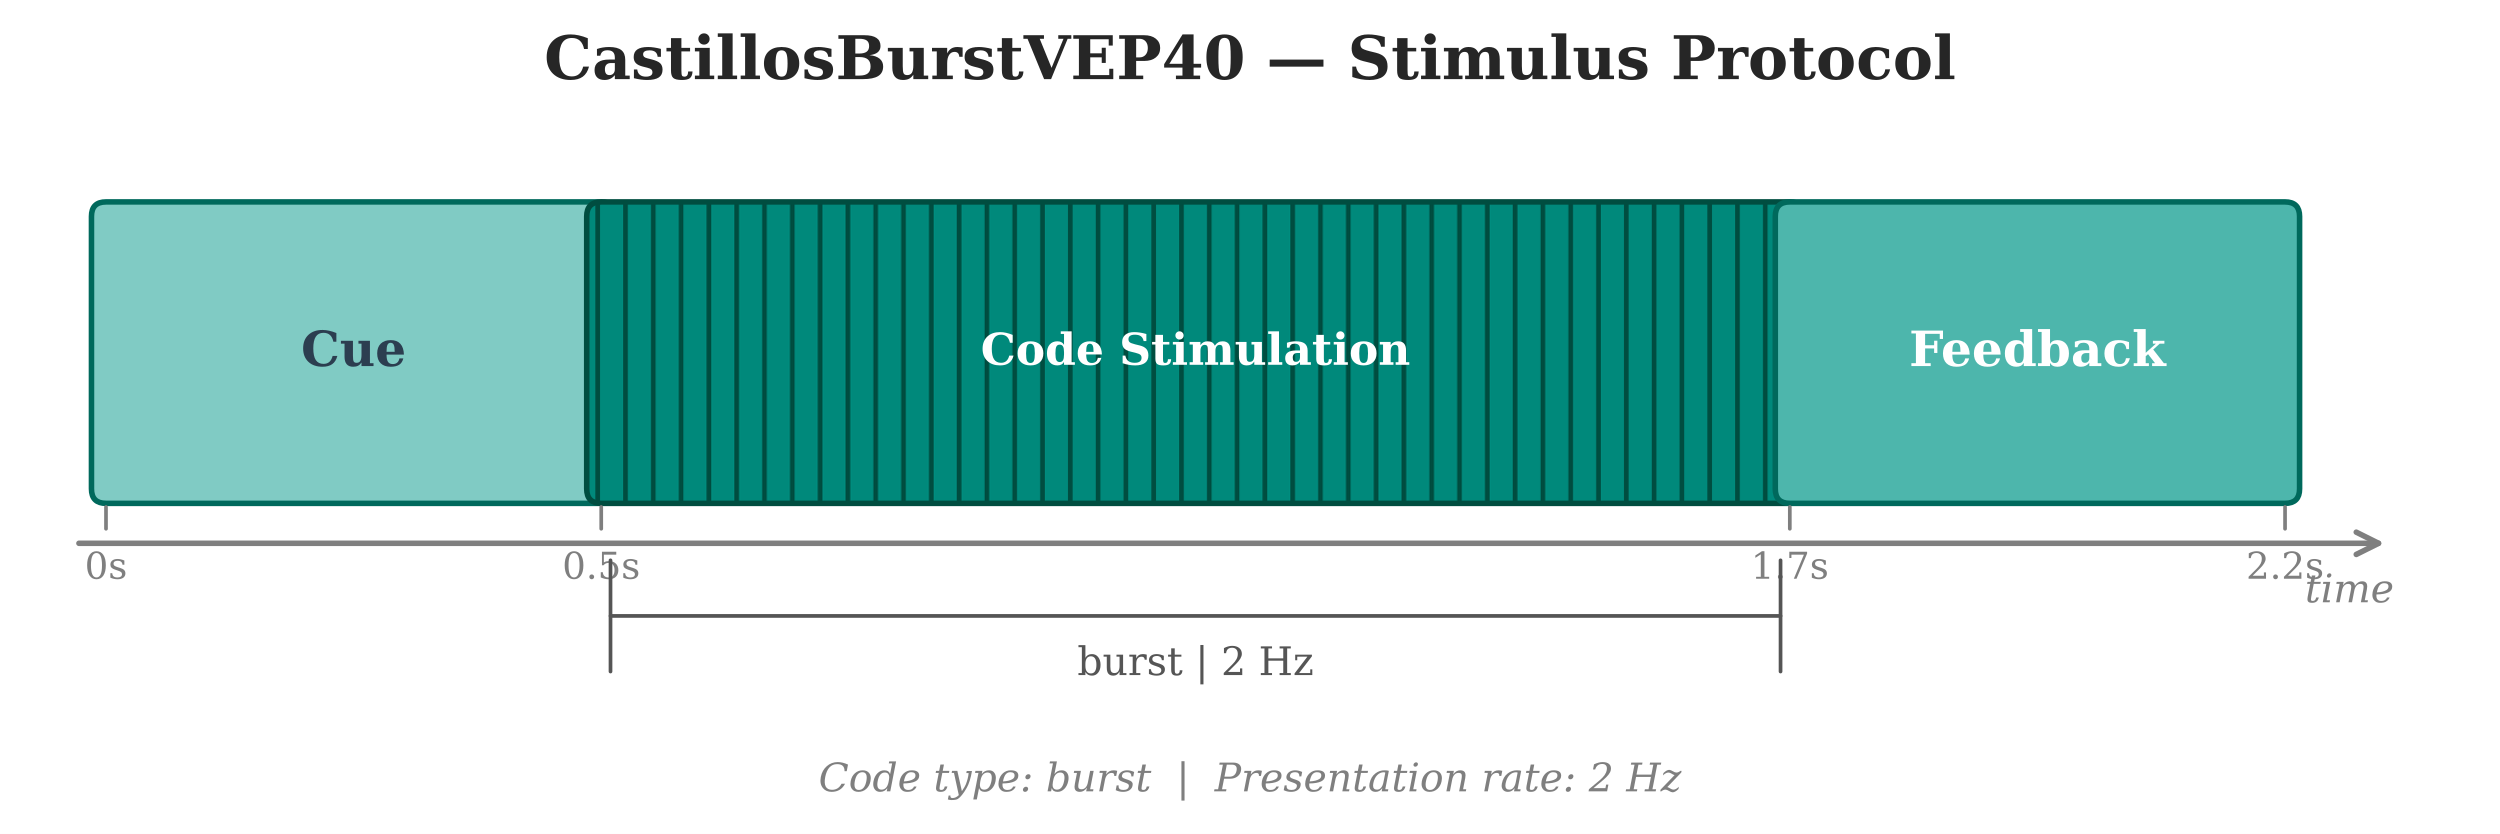
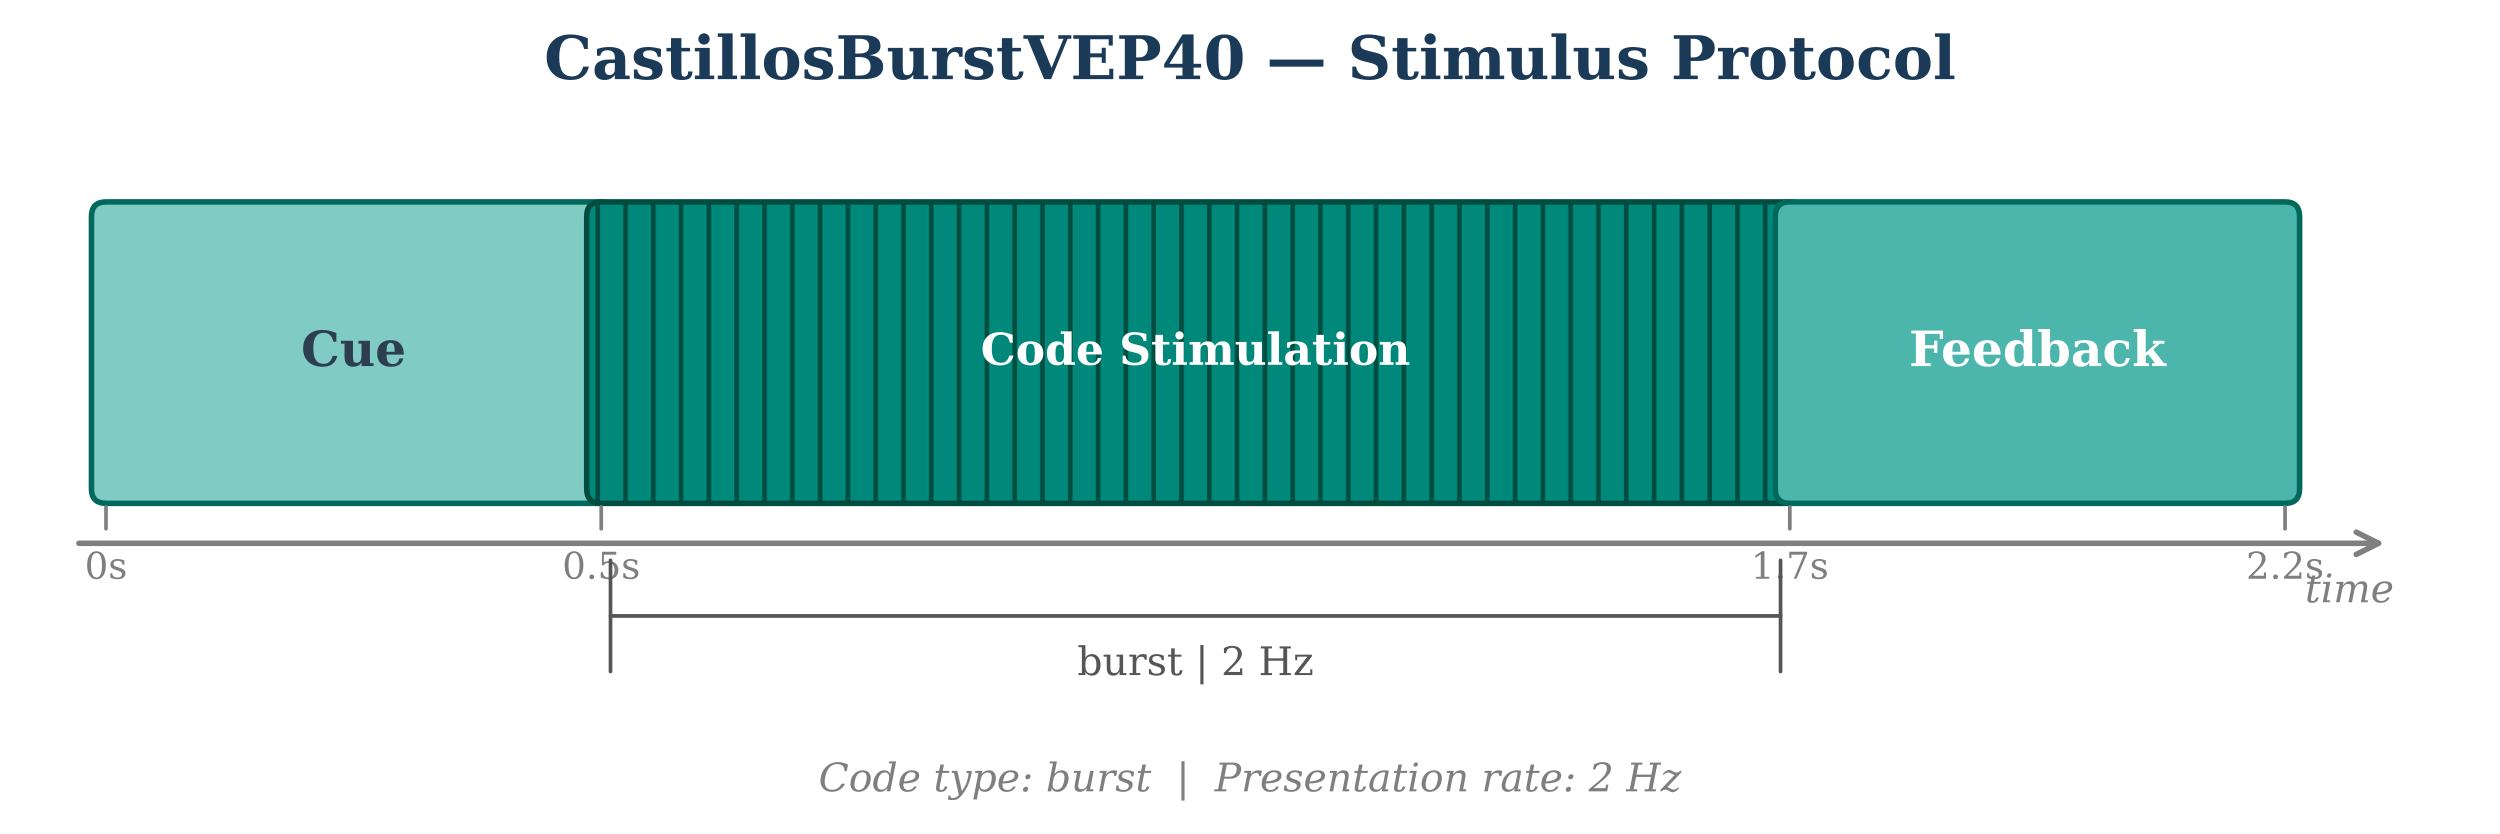
<svg xmlns="http://www.w3.org/2000/svg" xmlns:xlink="http://www.w3.org/1999/xlink" width="539.572pt" height="179.99pt" viewBox="0 0 539.572 179.99" version="1.1">
  <defs>
    <style type="text/css">*{stroke-linejoin: round; stroke-linecap: butt}</style>
  </defs>
  <g id="figure_1">
    <g id="patch_1">
      <path d="M 0 179.99  L 539.572 179.99  L 539.572 -0  L 0 -0  z " style="fill: #ffffff" />
    </g>
    <g id="axes_1">
      <g id="patch_2">
-         <path d="M 22.877 108.638  L 129.764 108.638  Q 132.899 108.638 132.899 105.502  L 132.899 46.714  Q 132.899 43.579 129.764 43.579  L 22.877 43.579  Q 19.741 43.579 19.741 46.714  L 19.741 105.502  Q 19.741 108.638 22.877 108.638  z " clip-path="url(#p21cc4aa1a9)" style="fill: #80cbc4; stroke: #00695c; stroke-width: 1.2" />
+         <path d="M 22.877 108.638  L 129.764 108.638  Q 132.899 108.638 132.899 105.502  L 132.899 46.714  Q 132.899 43.579 129.764 43.579  L 22.877 43.579  Q 19.741 43.579 19.741 46.714  L 19.741 105.502  Q 19.741 108.638 22.877 108.638  z " clip-path="url(#pcd2eab8fc3)" style="fill: #80cbc4; stroke: #00695c; stroke-width: 1.2" />
      </g>
      <g id="patch_3">
-         <path d="M 129.764 108.638  L 386.293 108.638  Q 389.428 108.638 389.428 105.502  L 389.428 46.714  Q 389.428 43.579 386.293 43.579  L 129.764 43.579  Q 126.629 43.579 126.629 46.714  L 126.629 105.502  Q 126.629 108.638 129.764 108.638  z " clip-path="url(#p21cc4aa1a9)" style="fill: url(#hd2e01be335); stroke: #004d40; stroke-width: 1.2" />
+         <path d="M 129.764 108.638  L 386.293 108.638  Q 389.428 108.638 389.428 105.502  L 389.428 46.714  Q 389.428 43.579 386.293 43.579  L 129.764 43.579  Q 126.629 43.579 126.629 46.714  L 126.629 105.502  Q 126.629 108.638 129.764 108.638  z " clip-path="url(#pcd2eab8fc3)" style="fill: url(#h15360fc7fe); stroke: #004d40; stroke-width: 1.2" />
      </g>
      <g id="patch_4">
-         <path d="M 386.293 108.638  L 493.18 108.638  Q 496.315 108.638 496.315 105.502  L 496.315 46.714  Q 496.315 43.579 493.18 43.579  L 386.293 43.579  Q 383.158 43.579 383.158 46.714  L 383.158 105.502  Q 383.158 108.638 386.293 108.638  z " clip-path="url(#p21cc4aa1a9)" style="fill: #4db6ac; stroke: #00695c; stroke-width: 1.2" />
+         <path d="M 386.293 108.638  L 493.18 108.638  Q 496.315 108.638 496.315 105.502  L 496.315 46.714  Q 496.315 43.579 493.18 43.579  L 386.293 43.579  Q 383.158 43.579 383.158 46.714  L 383.158 105.502  Q 383.158 108.638 386.293 108.638  z " clip-path="url(#pcd2eab8fc3)" style="fill: #4db6ac; stroke: #00695c; stroke-width: 1.2" />
      </g>
      <g id="line2d_1">
-         <path d="M 22.877 109.421  L 22.877 114.124  " clip-path="url(#p21cc4aa1a9)" style="fill: none; stroke: #7f7f7f; stroke-width: 0.8; stroke-linecap: round" />
+         <path d="M 22.877 109.421  L 22.877 114.124  " clip-path="url(#pcd2eab8fc3)" style="fill: none; stroke: #7f7f7f; stroke-width: 0.8; stroke-linecap: round" />
      </g>
      <g id="line2d_2">
-         <path d="M 129.764 109.421  L 129.764 114.124  " clip-path="url(#p21cc4aa1a9)" style="fill: none; stroke: #7f7f7f; stroke-width: 0.8; stroke-linecap: round" />
+         <path d="M 129.764 109.421  L 129.764 114.124  " clip-path="url(#pcd2eab8fc3)" style="fill: none; stroke: #7f7f7f; stroke-width: 0.8; stroke-linecap: round" />
      </g>
      <g id="line2d_3">
-         <path d="M 386.293 109.421  L 386.293 114.124  " clip-path="url(#p21cc4aa1a9)" style="fill: none; stroke: #7f7f7f; stroke-width: 0.8; stroke-linecap: round" />
+         <path d="M 386.293 109.421  L 386.293 114.124  " clip-path="url(#pcd2eab8fc3)" style="fill: none; stroke: #7f7f7f; stroke-width: 0.8; stroke-linecap: round" />
      </g>
      <g id="line2d_4">
-         <path d="M 493.18 109.421  L 493.18 114.124  " clip-path="url(#p21cc4aa1a9)" style="fill: none; stroke: #7f7f7f; stroke-width: 0.8; stroke-linecap: round" />
+         <path d="M 493.18 109.421  L 493.18 114.124  " clip-path="url(#pcd2eab8fc3)" style="fill: none; stroke: #7f7f7f; stroke-width: 0.8; stroke-linecap: round" />
      </g>
      <g id="text_1">
-         <g clip-path="url(#p21cc4aa1a9)">
+         <g clip-path="url(#pcd2eab8fc3)">
          <g style="fill: #2c3e50" transform="translate(64.98443 79.00564) scale(0.105 -0.105)">
            <defs>
              <path id="DejaVuSerif-Bold-43" d="M 4769 1331  Q 4584 609 4106 259  Q 3628 -91 2822 -91  Q 1641 -91 955 561  Q 269 1213 269 2328  Q 269 3447 955 4098  Q 1641 4750 2822 4750  Q 3238 4750 3688 4650  Q 4138 4550 4641 4347  L 4641 3200  L 4244 3200  Q 4122 3788 3800 4080  Q 3478 4372 2950 4372  Q 2269 4372 1937 3870  Q 1606 3369 1606 2328  Q 1606 1288 1937 788  Q 2269 288 2956 288  Q 3422 288 3717 547  Q 4013 806 4147 1331  L 4769 1331  z " transform="scale(0.015625)" />
              <path id="DejaVuSerif-Bold-75" d="M 3963 3322  L 3963 378  L 4434 378  L 4434 0  L 2853 0  L 2853 469  Q 2656 172 2400 40  Q 2144 -91 1753 -91  Q 1194 -91 908 239  Q 622 569 622 1209  L 622 2944  L 147 2944  L 147 3322  L 1728 3322  L 1728 1381  Q 1728 763 1831 595  Q 1934 428 2209 428  Q 2544 428 2698 675  Q 2853 922 2853 1459  L 2853 2944  L 2450 2944  L 2450 3322  L 3963 3322  z " transform="scale(0.015625)" />
              <path id="DejaVuSerif-Bold-65" d="M 2566 1875  Q 2566 2531 2444 2795  Q 2322 3059 2028 3059  Q 1744 3059 1620 2800  Q 1497 2541 1497 1931  L 1497 1875  L 2566 1875  z M 3781 1503  L 1497 1503  L 1497 1478  Q 1497 834 1690 548  Q 1884 263 2316 263  Q 2675 263 2897 453  Q 3119 644 3181 1006  L 3700 1006  Q 3566 441 3166 175  Q 2766 -91 2047 -91  Q 1184 -91 723 364  Q 263 819 263 1663  Q 263 2488 734 2950  Q 1206 3413 2047 3413  Q 2872 3413 3312 2927  Q 3753 2441 3781 1503  z " transform="scale(0.015625)" />
            </defs>
            <use xlink:href="#DejaVuSerif-Bold-43" />
            <use xlink:href="#DejaVuSerif-Bold-75" transform="translate(79.58984 0)" />
            <use xlink:href="#DejaVuSerif-Bold-65" transform="translate(152.2949 0)" />
          </g>
        </g>
      </g>
      <g id="text_2">
-         <g clip-path="url(#p21cc4aa1a9)">
+         <g clip-path="url(#pcd2eab8fc3)">
          <g style="fill: #ffffff" transform="translate(211.6721 78.7297) scale(0.095 -0.095)">
            <defs>
              <path id="DejaVuSerif-Bold-6f" d="M 2138 263  Q 2488 263 2630 563  Q 2772 863 2772 1663  Q 2772 2463 2631 2761  Q 2491 3059 2138 3059  Q 1784 3059 1640 2757  Q 1497 2456 1497 1663  Q 1497 869 1640 566  Q 1784 263 2138 263  z M 2138 -91  Q 1259 -91 761 376  Q 263 844 263 1663  Q 263 2484 761 2948  Q 1259 3413 2138 3413  Q 3019 3413 3516 2948  Q 4013 2484 4013 1663  Q 4013 844 3514 376  Q 3016 -91 2138 -91  z " transform="scale(0.015625)" />
              <path id="DejaVuSerif-Bold-64" d="M 2747 1497  L 2747 1825  Q 2747 2406 2597 2665  Q 2447 2925 2119 2925  Q 1775 2925 1636 2651  Q 1497 2378 1497 1663  Q 1497 947 1637 672  Q 1778 397 2119 397  Q 2447 397 2597 656  Q 2747 916 2747 1497  z M 3853 378  L 4325 378  L 4325 0  L 2747 0  L 2747 422  Q 2606 163 2367 36  Q 2128 -91 1778 -91  Q 1072 -91 667 378  Q 263 847 263 1663  Q 263 2481 667 2947  Q 1072 3413 1778 3413  Q 2128 3413 2367 3286  Q 2606 3159 2747 2900  L 2747 4488  L 2272 4488  L 2272 4863  L 3853 4863  L 3853 378  z " transform="scale(0.015625)" />
              <path id="DejaVuSerif-Bold-20" transform="scale(0.015625)" />
              <path id="DejaVuSerif-Bold-53" d="M 494 225  L 494 1331  L 891 1331  Q 981 806 1318 547  Q 1656 288 2253 288  Q 2738 288 2991 472  Q 3244 656 3244 1013  Q 3244 1294 3072 1450  Q 2900 1606 2363 1741  L 1663 1913  Q 978 2088 700 2398  Q 422 2709 422 3284  Q 422 3978 883 4364  Q 1344 4750 2175 4750  Q 2584 4750 3026 4681  Q 3469 4613 3944 4475  L 3944 3444  L 3547 3444  Q 3456 3925 3150 4148  Q 2844 4372 2278 4372  Q 1816 4372 1580 4211  Q 1344 4050 1344 3731  Q 1344 3441 1506 3289  Q 1669 3138 2303 2975  L 3003 2803  Q 3653 2641 3945 2297  Q 4238 1953 4238 1350  Q 4238 644 3750 276  Q 3263 -91 2316 -91  Q 1859 -91 1409 -12  Q 959 66 494 225  z " transform="scale(0.015625)" />
              <path id="DejaVuSerif-Bold-74" d="M 634 2944  L 153 2944  L 153 3322  L 634 3322  L 634 4353  L 1741 4353  L 1741 3322  L 2663 3322  L 2663 2944  L 1741 2944  L 1741 909  Q 1741 475 1809 369  Q 1878 263 2059 263  Q 2259 263 2356 397  Q 2453 531 2459 813  L 2925 813  Q 2897 313 2651 111  Q 2406 -91 1806 -91  Q 1122 -91 878 123  Q 634 338 634 909  L 634 2944  z " transform="scale(0.015625)" />
              <path id="DejaVuSerif-Bold-69" d="M 588 4263  Q 588 4516 763 4689  Q 938 4863 1191 4863  Q 1438 4863 1611 4689  Q 1784 4516 1784 4263  Q 1784 4016 1611 3842  Q 1438 3669 1191 3669  Q 938 3669 763 3841  Q 588 4013 588 4263  z M 1797 378  L 2272 378  L 2272 0  L 219 0  L 219 378  L 691 378  L 691 2944  L 219 2944  L 219 3322  L 1797 3322  L 1797 378  z " transform="scale(0.015625)" />
              <path id="DejaVuSerif-Bold-6d" d="M 3884 2778  Q 4116 3109 4384 3261  Q 4653 3413 5013 3413  Q 5584 3413 5867 3089  Q 6150 2766 6150 2113  L 6150 378  L 6625 378  L 6625 0  L 4647 0  L 4647 378  L 5044 378  L 5044 1947  Q 5044 2569 4948 2731  Q 4853 2894 4594 2894  Q 4300 2894 4137 2667  Q 3975 2441 3975 2022  L 3975 378  L 4372 378  L 4372 0  L 2472 0  L 2472 378  L 2869 378  L 2869 1947  Q 2869 2569 2772 2731  Q 2675 2894 2419 2894  Q 2122 2894 1959 2667  Q 1797 2441 1797 2022  L 1797 378  L 2194 378  L 2194 0  L 219 0  L 219 378  L 691 378  L 691 2944  L 219 2944  L 219 3322  L 1797 3322  L 1797 2853  Q 1991 3144 2241 3278  Q 2491 3413 2834 3413  Q 3241 3413 3494 3258  Q 3747 3103 3884 2778  z " transform="scale(0.015625)" />
              <path id="DejaVuSerif-Bold-6c" d="M 1797 378  L 2272 378  L 2272 0  L 219 0  L 219 378  L 691 378  L 691 4488  L 219 4488  L 219 4863  L 1797 4863  L 1797 378  z " transform="scale(0.015625)" />
              <path id="DejaVuSerif-Bold-61" d="M 3525 2041  L 3525 378  L 4000 378  L 4000 0  L 2419 0  L 2419 422  Q 2200 159 1931 34  Q 1663 -91 1319 -91  Q 809 -91 536 182  Q 263 456 263 966  Q 263 1525 655 1803  Q 1047 2081 1838 2081  L 2419 2081  L 2419 2278  Q 2419 2681 2228 2873  Q 2038 3066 1638 3066  Q 1306 3066 1126 2930  Q 947 2794 872 2484  L 519 2484  L 519 3200  Q 816 3306 1134 3359  Q 1453 3413 1806 3413  Q 2697 3413 3111 3081  Q 3525 2750 3525 2041  z M 2419 1044  L 2419 1709  L 2003 1709  Q 1694 1709 1528 1540  Q 1363 1372 1363 1056  Q 1363 741 1483 584  Q 1603 428 1850 428  Q 2106 428 2262 597  Q 2419 766 2419 1044  z " transform="scale(0.015625)" />
              <path id="DejaVuSerif-Bold-6e" d="M 219 0  L 219 378  L 691 378  L 691 2944  L 219 2944  L 219 3322  L 1797 3322  L 1797 2853  Q 1997 3150 2253 3281  Q 2509 3413 2900 3413  Q 3459 3413 3745 3083  Q 4031 2753 4031 2113  L 4031 378  L 4506 378  L 4506 0  L 2522 0  L 2522 378  L 2925 378  L 2925 2144  Q 2925 2566 2817 2730  Q 2709 2894 2444 2894  Q 2109 2894 1953 2648  Q 1797 2403 1797 1869  L 1797 378  L 2203 378  L 2203 0  L 219 0  z " transform="scale(0.015625)" />
            </defs>
            <use xlink:href="#DejaVuSerif-Bold-43" />
            <use xlink:href="#DejaVuSerif-Bold-6f" transform="translate(79.58984 0)" />
            <use xlink:href="#DejaVuSerif-Bold-64" transform="translate(146.2891 0)" />
            <use xlink:href="#DejaVuSerif-Bold-65" transform="translate(216.2109 0)" />
            <use xlink:href="#DejaVuSerif-Bold-20" transform="translate(279.834 0)" />
            <use xlink:href="#DejaVuSerif-Bold-53" transform="translate(314.6484 0)" />
            <use xlink:href="#DejaVuSerif-Bold-74" transform="translate(386.8652 0)" />
            <use xlink:href="#DejaVuSerif-Bold-69" transform="translate(433.0566 0)" />
            <use xlink:href="#DejaVuSerif-Bold-6d" transform="translate(471.0449 0)" />
            <use xlink:href="#DejaVuSerif-Bold-75" transform="translate(576.8555 0)" />
            <use xlink:href="#DejaVuSerif-Bold-6c" transform="translate(649.5605 0)" />
            <use xlink:href="#DejaVuSerif-Bold-61" transform="translate(687.5488 0)" />
            <use xlink:href="#DejaVuSerif-Bold-74" transform="translate(752.3438 0)" />
            <use xlink:href="#DejaVuSerif-Bold-69" transform="translate(798.5352 0)" />
            <use xlink:href="#DejaVuSerif-Bold-6f" transform="translate(836.5234 0)" />
            <use xlink:href="#DejaVuSerif-Bold-6e" transform="translate(903.2227 0)" />
          </g>
        </g>
      </g>
      <g id="text_3">
-         <g clip-path="url(#p21cc4aa1a9)">
+         <g clip-path="url(#pcd2eab8fc3)">
          <g style="fill: #ffffff" transform="translate(412.0395 79.00564) scale(0.105 -0.105)">
            <defs>
              <path id="DejaVuSerif-Bold-46" d="M 300 0  L 300 378  L 897 378  L 897 4288  L 300 4288  L 300 4666  L 4459 4666  L 4459 3566  L 4031 3566  L 4031 4238  L 2106 4238  L 2106 2741  L 3291 2741  L 3291 3334  L 3719 3334  L 3719 1722  L 3291 1722  L 3291 2316  L 2106 2316  L 2106 378  L 2841 378  L 2841 0  L 300 0  z " transform="scale(0.015625)" />
              <path id="DejaVuSerif-Bold-62" d="M 622 378  L 622 4488  L 147 4488  L 147 4863  L 1728 4863  L 1728 2900  Q 1869 3159 2106 3286  Q 2344 3413 2694 3413  Q 3403 3413 3811 2945  Q 4219 2478 4219 1663  Q 4219 847 3811 378  Q 3403 -91 2694 -91  Q 2344 -91 2106 36  Q 1869 163 1728 422  L 1728 0  L 147 0  L 147 378  L 622 378  z M 1728 1497  Q 1728 916 1876 656  Q 2025 397 2356 397  Q 2697 397 2836 672  Q 2975 947 2975 1663  Q 2975 2378 2836 2651  Q 2697 2925 2356 2925  Q 2025 2925 1876 2665  Q 1728 2406 1728 1825  L 1728 1497  z " transform="scale(0.015625)" />
              <path id="DejaVuSerif-Bold-63" d="M 3609 1038  Q 3491 469 3123 189  Q 2756 -91 2125 -91  Q 1238 -91 750 368  Q 263 828 263 1663  Q 263 2488 744 2950  Q 1225 3413 2081 3413  Q 2428 3413 2781 3347  Q 3134 3281 3500 3150  L 3500 2228  L 3150 2228  Q 3100 2650 2903 2854  Q 2706 3059 2350 3059  Q 1888 3059 1692 2746  Q 1497 2434 1497 1663  Q 1497 909 1687 586  Q 1878 263 2309 263  Q 2644 263 2845 463  Q 3047 663 3091 1038  L 3609 1038  z " transform="scale(0.015625)" />
              <path id="DejaVuSerif-Bold-6b" d="M 2216 0  L 219 0  L 219 378  L 691 378  L 691 4488  L 219 4488  L 219 4863  L 1797 4863  L 1797 1741  L 3138 2944  L 2741 2944  L 2741 3322  L 4256 3322  L 4256 2944  L 3641 2944  L 2784 2175  L 4184 378  L 4544 378  L 4544 0  L 2638 0  L 2638 378  L 3028 378  L 2106 1563  L 1797 1288  L 1797 378  L 2216 378  L 2216 0  z " transform="scale(0.015625)" />
            </defs>
            <use xlink:href="#DejaVuSerif-Bold-46" />
            <use xlink:href="#DejaVuSerif-Bold-65" transform="translate(65.49609 0)" />
            <use xlink:href="#DejaVuSerif-Bold-65" transform="translate(129.1191 0)" />
            <use xlink:href="#DejaVuSerif-Bold-64" transform="translate(192.7422 0)" />
            <use xlink:href="#DejaVuSerif-Bold-62" transform="translate(262.6641 0)" />
            <use xlink:href="#DejaVuSerif-Bold-61" transform="translate(332.5859 0)" />
            <use xlink:href="#DejaVuSerif-Bold-63" transform="translate(397.3809 0)" />
            <use xlink:href="#DejaVuSerif-Bold-6b" transform="translate(458.2695 0)" />
          </g>
        </g>
      </g>
      <g id="text_4">
        <g style="fill: #7f7f7f" transform="translate(18.27928 124.9063) scale(0.08 -0.08)">
          <defs>
            <path id="DejaVuSerif-30" d="M 2034 219  Q 2513 219 2750 744  Q 2988 1269 2988 2328  Q 2988 3391 2750 3916  Q 2513 4441 2034 4441  Q 1556 4441 1318 3916  Q 1081 3391 1081 2328  Q 1081 1269 1318 744  Q 1556 219 2034 219  z M 2034 -91  Q 1275 -91 848 546  Q 422 1184 422 2328  Q 422 3475 848 4112  Q 1275 4750 2034 4750  Q 2797 4750 3222 4112  Q 3647 3475 3647 2328  Q 3647 1184 3222 546  Q 2797 -91 2034 -91  z " transform="scale(0.015625)" />
            <path id="DejaVuSerif-73" d="M 359 184  L 359 959  L 691 959  Q 703 588 923 403  Q 1144 219 1575 219  Q 1963 219 2166 364  Q 2369 509 2369 788  Q 2369 1006 2220 1140  Q 2072 1275 1594 1428  L 1178 1569  Q 750 1706 558 1912  Q 366 2119 366 2438  Q 366 2894 700 3153  Q 1034 3413 1625 3413  Q 1888 3413 2178 3344  Q 2469 3275 2778 3144  L 2778 2419  L 2447 2419  Q 2434 2741 2221 2922  Q 2009 3103 1644 3103  Q 1281 3103 1095 2975  Q 909 2847 909 2591  Q 909 2381 1050 2254  Q 1191 2128 1613 1997  L 2069 1856  Q 2541 1709 2748 1489  Q 2956 1269 2956 922  Q 2956 450 2595 179  Q 2234 -91 1600 -91  Q 1278 -91 972 -22  Q 666 47 359 184  z " transform="scale(0.015625)" />
          </defs>
          <use xlink:href="#DejaVuSerif-30" />
          <use xlink:href="#DejaVuSerif-73" transform="translate(63.62305 0)" />
        </g>
      </g>
      <g id="text_5">
        <g style="fill: #7f7f7f" transform="translate(121.3501 124.9063) scale(0.08 -0.08)">
          <defs>
            <path id="DejaVuSerif-2e" d="M 603 325  Q 603 500 722 622  Q 841 744 1019 744  Q 1191 744 1312 622  Q 1434 500 1434 325  Q 1434 153 1312 31  Q 1191 -91 1019 -91  Q 841 -91 722 29  Q 603 150 603 325  z " transform="scale(0.015625)" />
            <path id="DejaVuSerif-35" d="M 3219 4666  L 3219 4153  L 1081 4153  L 1081 2816  Q 1244 2928 1461 2984  Q 1678 3041 1947 3041  Q 2703 3041 3140 2622  Q 3578 2203 3578 1478  Q 3578 738 3136 323  Q 2694 -91 1894 -91  Q 1572 -91 1234 -12  Q 897 66 544 225  L 544 1131  L 897 1131  Q 925 688 1179 453  Q 1434 219 1894 219  Q 2388 219 2653 544  Q 2919 869 2919 1478  Q 2919 2084 2655 2407  Q 2391 2731 1894 2731  Q 1613 2731 1398 2631  Q 1184 2531 1019 2322  L 750 2322  L 750 4666  L 3219 4666  z " transform="scale(0.015625)" />
          </defs>
          <use xlink:href="#DejaVuSerif-30" />
          <use xlink:href="#DejaVuSerif-2e" transform="translate(63.62305 0)" />
          <use xlink:href="#DejaVuSerif-35" transform="translate(95.41016 0)" />
          <use xlink:href="#DejaVuSerif-73" transform="translate(159.0332 0)" />
        </g>
      </g>
      <g id="text_6">
        <g style="fill: #7f7f7f" transform="translate(377.8792 124.9063) scale(0.08 -0.08)">
          <defs>
            <path id="DejaVuSerif-31" d="M 909 0  L 909 331  L 1722 331  L 1722 4213  L 781 3603  L 781 4013  L 1919 4750  L 2350 4750  L 2350 331  L 3163 331  L 3163 0  L 909 0  z " transform="scale(0.015625)" />
            <path id="DejaVuSerif-37" d="M 3609 4347  L 1784 0  L 1319 0  L 3059 4153  L 903 4153  L 903 3578  L 538 3578  L 538 4666  L 3609 4666  L 3609 4347  z " transform="scale(0.015625)" />
          </defs>
          <use xlink:href="#DejaVuSerif-31" />
          <use xlink:href="#DejaVuSerif-2e" transform="translate(63.62305 0)" />
          <use xlink:href="#DejaVuSerif-37" transform="translate(95.41016 0)" />
          <use xlink:href="#DejaVuSerif-73" transform="translate(159.0332 0)" />
        </g>
      </g>
      <g id="text_7">
        <g style="fill: #7f7f7f" transform="translate(484.7663 124.9063) scale(0.08 -0.08)">
          <defs>
            <path id="DejaVuSerif-32" d="M 819 3553  L 469 3553  L 469 4384  Q 803 4563 1142 4656  Q 1481 4750 1806 4750  Q 2534 4750 2956 4397  Q 3378 4044 3378 3438  Q 3378 2753 2422 1800  Q 2347 1728 2309 1691  L 1131 513  L 3078 513  L 3078 1088  L 3444 1088  L 3444 0  L 434 0  L 434 341  L 1850 1753  Q 2319 2222 2519 2614  Q 2719 3006 2719 3438  Q 2719 3909 2473 4175  Q 2228 4441 1797 4441  Q 1350 4441 1106 4219  Q 863 3997 819 3553  z " transform="scale(0.015625)" />
          </defs>
          <use xlink:href="#DejaVuSerif-32" />
          <use xlink:href="#DejaVuSerif-2e" transform="translate(63.62305 0)" />
          <use xlink:href="#DejaVuSerif-32" transform="translate(95.41016 0)" />
          <use xlink:href="#DejaVuSerif-73" transform="translate(159.0332 0)" />
        </g>
      </g>
      <g id="patch_5">
        <path d="M 384.293 132.937  Q 258.028 132.937 131.764 132.937  " style="fill: none; stroke: #555555; stroke-width: 0.8; stroke-linecap: round" />
        <path d="M 384.293 144.937  L 384.293 144.937  L 384.293 120.937  L 384.293 120.937  " style="fill: none; stroke: #555555; stroke-width: 0.8; stroke-linecap: round" />
        <path d="M 131.764 120.937  L 131.764 120.937  L 131.764 144.937  L 131.764 144.937  " style="fill: none; stroke: #555555; stroke-width: 0.8; stroke-linecap: round" />
      </g>
      <g id="text_8">
        <g style="fill: #555555" transform="translate(232.5171 145.7032) scale(0.085 -0.085)">
          <defs>
            <path id="DejaVuSerif-62" d="M 738 331  L 738 4531  L 184 4531  L 184 4863  L 1313 4863  L 1313 2803  Q 1481 3116 1742 3264  Q 2003 3413 2388 3413  Q 3000 3413 3387 2928  Q 3775 2444 3775 1663  Q 3775 881 3387 395  Q 3000 -91 2388 -91  Q 2003 -91 1742 57  Q 1481 206 1313 519  L 1313 0  L 184 0  L 184 331  L 738 331  z M 1313 1497  Q 1313 897 1542 583  Q 1772 269 2209 269  Q 2650 269 2876 622  Q 3103 975 3103 1663  Q 3103 2353 2876 2703  Q 2650 3053 2209 3053  Q 1772 3053 1542 2737  Q 1313 2422 1313 1825  L 1313 1497  z " transform="scale(0.015625)" />
            <path id="DejaVuSerif-75" d="M 2266 3322  L 3341 3322  L 3341 331  L 3884 331  L 3884 0  L 2766 0  L 2766 588  Q 2606 256 2353 82  Q 2100 -91 1766 -91  Q 1213 -91 952 223  Q 691 538 691 1209  L 691 2988  L 172 2988  L 172 3322  L 1269 3322  L 1269 1388  Q 1269 781 1417 556  Q 1566 331 1947 331  Q 2347 331 2556 625  Q 2766 919 2766 1478  L 2766 2988  L 2266 2988  L 2266 3322  z " transform="scale(0.015625)" />
            <path id="DejaVuSerif-72" d="M 3059 3328  L 3059 2497  L 2728 2497  Q 2713 2744 2591 2866  Q 2469 2988 2234 2988  Q 1809 2988 1582 2694  Q 1356 2400 1356 1850  L 1356 331  L 2022 331  L 2022 0  L 263 0  L 263 331  L 781 331  L 781 2994  L 231 2994  L 231 3322  L 1356 3322  L 1356 2731  Q 1525 3078 1790 3245  Q 2056 3413 2438 3413  Q 2578 3413 2733 3391  Q 2888 3369 3059 3328  z " transform="scale(0.015625)" />
            <path id="DejaVuSerif-74" d="M 691 2988  L 184 2988  L 184 3322  L 691 3322  L 691 4353  L 1269 4353  L 1269 3322  L 2350 3322  L 2350 2988  L 1269 2988  L 1269 878  Q 1269 456 1350 337  Q 1431 219 1650 219  Q 1875 219 1978 351  Q 2081 484 2088 781  L 2522 781  Q 2497 328 2275 118  Q 2053 -91 1600 -91  Q 1103 -91 897 129  Q 691 350 691 878  L 691 2988  z " transform="scale(0.015625)" />
            <path id="DejaVuSerif-20" transform="scale(0.015625)" />
            <path id="DejaVuSerif-7c" d="M 1331 4891  L 1331 -1509  L 825 -1509  L 825 4891  L 1331 4891  z " transform="scale(0.015625)" />
            <path id="DejaVuSerif-48" d="M 353 0  L 353 331  L 947 331  L 947 4331  L 353 4331  L 353 4666  L 2175 4666  L 2175 4331  L 1581 4331  L 1581 2719  L 4000 2719  L 4000 4331  L 3406 4331  L 3406 4666  L 5228 4666  L 5228 4331  L 4634 4331  L 4634 331  L 5228 331  L 5228 0  L 3406 0  L 3406 331  L 4000 331  L 4000 2338  L 1581 2338  L 1581 331  L 2175 331  L 2175 0  L 353 0  z " transform="scale(0.015625)" />
            <path id="DejaVuSerif-7a" d="M 256 0  L 256 269  L 2338 2988  L 691 2988  L 691 2413  L 359 2413  L 359 3322  L 3078 3322  L 3078 3053  L 997 331  L 2803 331  L 2803 934  L 3138 934  L 3138 0  L 256 0  z " transform="scale(0.015625)" />
          </defs>
          <use xlink:href="#DejaVuSerif-62" />
          <use xlink:href="#DejaVuSerif-75" transform="translate(64.01367 0)" />
          <use xlink:href="#DejaVuSerif-72" transform="translate(128.418 0)" />
          <use xlink:href="#DejaVuSerif-73" transform="translate(176.2207 0)" />
          <use xlink:href="#DejaVuSerif-74" transform="translate(227.5391 0)" />
          <use xlink:href="#DejaVuSerif-20" transform="translate(267.7246 0)" />
          <use xlink:href="#DejaVuSerif-7c" transform="translate(299.5117 0)" />
          <use xlink:href="#DejaVuSerif-20" transform="translate(333.2031 0)" />
          <use xlink:href="#DejaVuSerif-32" transform="translate(364.9902 0)" />
          <use xlink:href="#DejaVuSerif-20" transform="translate(428.6133 0)" />
          <use xlink:href="#DejaVuSerif-48" transform="translate(460.4004 0)" />
          <use xlink:href="#DejaVuSerif-7a" transform="translate(547.6074 0)" />
        </g>
      </g>
      <g id="patch_6">
        <path d="M 17.04 117.26  Q 265.867 117.26 513.352 117.26  " style="fill: none; stroke: #7f7f7f; stroke-width: 1.2; stroke-linecap: round" />
        <path d="M 508.552 114.86  L 513.352 117.26  L 508.552 119.66  " style="fill: none; stroke: #7f7f7f; stroke-width: 1.2; stroke-linecap: round" />
      </g>
      <g id="text_9">
        <g style="fill: #7f7f7f" transform="translate(497.4693 129.9892) scale(0.085 -0.085)">
          <defs>
            <path id="DejaVuSerif-Italic-74" d="M 856 2988  L 350 2988  L 416 3322  L 922 3322  L 1122 4353  L 1700 4353  L 1500 3322  L 2581 3322  L 2516 2988  L 1434 2988  L 1025 878  Q 978 631 978 488  Q 978 388 1000 338  Q 1059 219 1278 219  Q 1503 219 1633 351  Q 1763 484 1825 781  L 2259 781  Q 2147 328 1884 118  Q 1622 -91 1169 -91  Q 672 -91 506 131  Q 406 266 406 516  Q 406 675 447 878  L 856 2988  z " transform="scale(0.015625)" />
            <path id="DejaVuSerif-Italic-69" d="M 1009 4353  Q 1038 4497 1163 4603  Q 1288 4709 1434 4709  Q 1578 4709 1663 4603  Q 1728 4522 1728 4422  Q 1728 4388 1719 4353  Q 1691 4206 1567 4103  Q 1444 4000 1297 4000  Q 1150 4000 1066 4103  Q 1003 4181 1003 4281  Q 1003 4316 1009 4353  z M 963 331  L 1506 331  L 1444 0  L 325 0  L 903 2988  L 353 2988  L 419 3322  L 1544 3322  L 963 331  z " transform="scale(0.015625)" />
            <path id="DejaVuSerif-Italic-6d" d="M 3503 2675  Q 3741 3041 4034 3227  Q 4328 3413 4672 3413  Q 5194 3413 5388 3088  Q 5503 2894 5503 2578  Q 5503 2372 5453 2113  L 5106 331  L 5625 331  L 5563 0  L 4469 0  L 4866 2047  Q 4913 2291 4913 2466  Q 4913 2659 4856 2772  Q 4750 2988 4403 2988  Q 4019 2988 3761 2697  Q 3503 2406 3394 1850  L 3034 0  L 2459 0  L 2863 2069  Q 2906 2303 2906 2472  Q 2906 2666 2850 2775  Q 2741 2988 2394 2988  Q 2009 2988 1751 2697  Q 1494 2406 1384 1850  L 1025 0  L 450 0  L 1031 2994  L 481 2994  L 544 3322  L 1669 3322  L 1556 2731  Q 1778 3063 2059 3238  Q 2341 3413 2653 3413  Q 3041 3413 3262 3220  Q 3484 3028 3503 2675  z " transform="scale(0.015625)" />
            <path id="DejaVuSerif-Italic-65" d="M 938 1275  Q 925 1156 925 1050  Q 925 756 1031 563  Q 1216 219 1709 219  Q 2072 219 2250 328  Q 2569 525 2644 778  L 3066 778  Q 2941 381 2475 103  Q 2150 -91 1506 -91  Q 863 -91 516 388  Q 272 722 272 1206  Q 272 1419 319 1659  Q 472 2450 1000 2931  Q 1528 3413 2278 3413  Q 3500 3413 3500 2547  Q 3500 1913 2859 1603  Q 2206 1288 938 1275  z M 2541 1975  Q 2891 2181 2891 2569  Q 2891 3103 2181 3103  Q 1763 3103 1472 2784  Q 1181 2466 1003 1606  Q 2006 1653 2541 1975  z " transform="scale(0.015625)" />
          </defs>
          <use xlink:href="#DejaVuSerif-Italic-74" />
          <use xlink:href="#DejaVuSerif-Italic-69" transform="translate(40.18555 0)" />
          <use xlink:href="#DejaVuSerif-Italic-6d" transform="translate(72.16797 0)" />
          <use xlink:href="#DejaVuSerif-Italic-65" transform="translate(166.9922 0)" />
        </g>
      </g>
      <g id="text_10">
        <g style="fill: #7f7f7f" transform="translate(176.6811 170.786) scale(0.085 -0.085)">
          <defs>
            <path id="DejaVuSerif-Italic-43" d="M 4300 1234  Q 3966 581 3414 245  Q 2863 -91 2119 -91  Q 1663 -91 1303 65  Q 944 222 700 525  Q 419 875 334 1320  Q 250 1766 359 2328  Q 572 3416 1330 4083  Q 2088 4750 3116 4750  Q 3497 4750 3908 4650  Q 4319 4550 4775 4347  L 4569 3272  L 4216 3272  Q 4213 3859 3919 4137  Q 3625 4416 2997 4416  Q 2250 4416 1762 3886  Q 1275 3356 1075 2328  Q 875 1303 1156 773  Q 1438 244 2184 244  Q 2706 244 3092 492  Q 3478 741 3725 1234  L 4300 1234  z " transform="scale(0.015625)" />
            <path id="DejaVuSerif-Italic-6f" d="M 1644 219  Q 2106 219 2414 584  Q 2722 950 2859 1663  Q 2922 1988 2922 2241  Q 2922 2541 2834 2738  Q 2669 3103 2206 3103  Q 1744 3103 1436 2739  Q 1128 2375 991 1663  Q 928 1338 928 1088  Q 928 784 1019 584  Q 1184 219 1644 219  z M 1584 -91  Q 859 -91 513 388  Q 272 722 272 1203  Q 272 1419 319 1663  Q 472 2456 1005 2934  Q 1538 3413 2266 3413  Q 2994 3413 3341 2934  Q 3578 2603 3578 2122  Q 3578 1906 3531 1663  Q 3378 869 2845 389  Q 2313 -91 1584 -91  z " transform="scale(0.015625)" />
            <path id="DejaVuSerif-Italic-64" d="M 3841 4863  L 2897 0  L 2322 0  L 2422 519  Q 2191 206 1902 57  Q 1613 -91 1228 -91  Q 616 -91 322 394  Q 125 716 125 1166  Q 125 1397 178 1663  Q 331 2444 812 2928  Q 1294 3413 1909 3413  Q 2294 3413 2525 3264  Q 2756 3116 2866 2803  L 3200 4531  L 2656 4531  L 2722 4863  L 3841 4863  z M 2613 1497  L 2675 1825  Q 2722 2069 2722 2266  Q 2722 2550 2622 2738  Q 2456 3053 2019 3053  Q 1575 3053 1279 2703  Q 984 2353 850 1663  Q 788 1347 788 1103  Q 788 813 875 622  Q 1031 269 1475 269  Q 1913 269 2203 583  Q 2494 897 2613 1497  z " transform="scale(0.015625)" />
            <path id="DejaVuSerif-Italic-20" transform="scale(0.015625)" />
            <path id="DejaVuSerif-Italic-79" d="M 3681 3294  Q 3372 1506 2828 563  Q 2031 -822 1391 -1238  Q 1106 -1422 356 -1422  Q 209 -1422 60 -1397  Q -88 -1372 -238 -1325  L -113 -691  L 181 -691  Q 175 -741 175 -788  Q 175 -919 231 -994  Q 309 -1100 513 -1100  Q 1063 -1100 1541 -622  L 756 2988  L 378 2988  L 444 3322  L 1303 3322  L 2041 25  Q 2544 778 2666 1088  Q 3059 2059 3138 2959  L 2759 2959  L 2825 3294  L 3681 3294  z " transform="scale(0.015625)" />
            <path id="DejaVuSerif-Italic-70" d="M 1466 1825  L 1400 1497  Q 1353 1250 1353 1053  Q 1353 769 1453 581  Q 1622 269 2059 269  Q 2500 269 2795 622  Q 3091 975 3225 1663  Q 3284 1978 3284 2225  Q 3284 2513 3200 2703  Q 3041 3053 2600 3053  Q 2163 3053 1872 2737  Q 1581 2422 1466 1825  z M 1116 2988  L 563 2988  L 628 3322  L 1756 3322  L 1656 2803  Q 1884 3116 2175 3264  Q 2466 3413 2850 3413  Q 3463 3413 3753 2928  Q 3947 2609 3947 2163  Q 3947 1928 3897 1663  Q 3744 881 3262 395  Q 2781 -91 2169 -91  Q 1784 -91 1551 57  Q 1319 206 1213 519  L 850 -1331  L 275 -1331  L 1116 2988  z " transform="scale(0.015625)" />
            <path id="DejaVuSerif-Italic-3a" d="M 529 29  Q 434 150 468 325  Q 503 500 647 622  Q 791 744 966 744  Q 1141 744 1237 622  Q 1334 500 1300 325  Q 1266 150 1123 29  Q 981 -91 803 -91  Q 625 -91 529 29  z M 926 2067  Q 828 2188 862 2363  Q 897 2538 1040 2658  Q 1184 2778 1359 2778  Q 1538 2778 1633 2659  Q 1728 2541 1693 2362  Q 1659 2184 1518 2065  Q 1378 1947 1200 1947  Q 1025 1947 926 2067  z " transform="scale(0.015625)" />
            <path id="DejaVuSerif-Italic-62" d="M 1153 4531  L 600 4531  L 666 4863  L 1794 4863  L 1394 2803  Q 1622 3116 1912 3264  Q 2203 3413 2588 3413  Q 3200 3413 3494 2928  Q 3688 2609 3688 2163  Q 3688 1928 3634 1663  Q 3481 881 3000 395  Q 2519 -91 1906 -91  Q 1522 -91 1289 57  Q 1056 206 950 519  L 850 0  L 275 0  L 1153 4531  z M 1141 1497  Q 1091 1250 1091 1053  Q 1091 769 1191 581  Q 1359 269 1797 269  Q 2238 269 2533 622  Q 2828 975 2963 1663  Q 3025 1978 3025 2225  Q 3025 2513 2938 2703  Q 2781 3053 2338 3053  Q 1900 3053 1609 2737  Q 1319 2422 1203 1825  L 1141 1497  z " transform="scale(0.015625)" />
            <path id="DejaVuSerif-Italic-75" d="M 3097 3322  L 3672 3322  L 3091 331  L 3634 331  L 3572 0  L 2453 0  L 2566 588  Q 2341 256 2055 82  Q 1769 -91 1434 -91  Q 881 -91 681 225  Q 559 413 559 734  Q 559 944 613 1209  L 956 2988  L 438 2988  L 503 3322  L 1600 3322  L 1225 1388  Q 1163 1066 1163 853  Q 1163 663 1213 556  Q 1316 331 1697 331  Q 2097 331 2364 625  Q 2631 919 2738 1478  L 3097 3322  z " transform="scale(0.015625)" />
            <path id="DejaVuSerif-Italic-72" d="M 3375 3328  L 3213 2497  L 2881 2497  Q 2891 2559 2891 2613  Q 2891 2775 2816 2866  Q 2719 2988 2484 2988  Q 2059 2988 1775 2694  Q 1491 2400 1384 1850  L 1025 0  L 450 0  L 1031 2994  L 481 2994  L 544 3322  L 1669 3322  L 1556 2731  Q 1791 3078 2089 3245  Q 2388 3413 2769 3413  Q 2909 3413 3059 3391  Q 3209 3369 3375 3328  z " transform="scale(0.015625)" />
            <path id="DejaVuSerif-Italic-73" d="M 222 959  L 553 959  Q 541 869 541 788  Q 541 219 1313 219  Q 2088 219 2200 788  Q 2209 844 2209 944  Q 2209 1041 2103 1158  Q 1997 1275 1550 1428  L 1159 1569  Q 759 1706 629 1882  Q 500 2059 500 2263  Q 500 2344 516 2438  Q 606 2894 990 3153  Q 1375 3413 1931 3413  Q 2484 3413 3066 3144  L 2925 2419  L 2594 2419  Q 2606 2491 2606 2553  Q 2606 2781 2448 2942  Q 2291 3103 1925 3103  Q 1191 3103 1091 2591  Q 1078 2538 1078 2444  Q 1078 2347 1179 2237  Q 1281 2128 1678 1997  L 2106 1856  Q 2550 1709 2716 1488  Q 2831 1331 2831 1178  Q 2831 522 2306 181  Q 1894 -91 1262 -91  Q 631 -91 72 184  L 222 959  z " transform="scale(0.015625)" />
            <path id="DejaVuSerif-Italic-7c" d="M 1331 4891  L 1331 -1509  L 825 -1509  L 825 4891  L 1331 4891  z " transform="scale(0.015625)" />
            <path id="DejaVuSerif-Italic-50" d="M 1594 2375  L 2419 2375  Q 2884 2375 3176 2626  Q 3469 2878 3559 3353  Q 3653 3831 3458 4081  Q 3263 4331 2797 4331  L 1972 4331  L 1594 2375  z M -97 0  L -34 331  L 559 331  L 1338 4331  L 744 4331  L 809 4666  L 3016 4666  Q 3716 4666 4056 4311  Q 4397 3956 4278 3353  Q 4163 2753 3684 2397  Q 3206 2041 2506 2041  L 1528 2041  L 1194 331  L 1916 331  L 1853 0  L -97 0  z " transform="scale(0.015625)" />
            <path id="DejaVuSerif-Italic-6e" d="M 450 0  L 1031 2988  L 481 2988  L 544 3322  L 1669 3322  L 1556 2731  Q 1781 3069 2068 3241  Q 2356 3413 2694 3413  Q 3244 3413 3444 3097  Q 3563 2906 3563 2588  Q 3563 2378 3509 2113  L 3163 331  L 3675 331  L 3613 0  L 2522 0  L 2897 1931  Q 2959 2253 2959 2469  Q 2959 2659 2909 2769  Q 2803 2994 2425 2994  Q 2025 2994 1759 2701  Q 1494 2409 1384 1850  L 1025 0  L 450 0  z " transform="scale(0.015625)" />
            <path id="DejaVuSerif-Italic-61" d="M 2325 519  Q 1909 -91 1238 -91  Q 688 -91 409 281  Q 216 544 216 919  Q 216 1078 250 1256  Q 463 2359 1231 2928  Q 1884 3413 2675 3413  Q 3206 3413 3388 3322  L 2806 331  L 3300 331  L 3238 0  L 2225 0  L 2325 519  z M 822 938  Q 822 269 1469 269  Q 1863 269 2130 583  Q 2397 897 2516 1497  L 2806 3003  L 2806 3003  Q 2806 3094 2556 3094  Q 1956 3094 1491 2625  Q 1028 2153 863 1297  Q 822 1097 822 938  z " transform="scale(0.015625)" />
            <path id="DejaVuSerif-Italic-32" d="M 1050 3553  L 700 3553  L 863 4384  Q 1231 4563 1589 4656  Q 1947 4750 2272 4750  Q 3000 4750 3353 4397  Q 3706 4044 3588 3438  Q 3456 2753 2313 1800  Q 2225 1728 2178 1691  L 772 513  L 2719 513  L 2831 1088  L 3197 1088  L 2984 0  L -25 0  L 41 341  L 1731 1753  Q 2291 2222 2567 2614  Q 2844 3006 2928 3438  Q 3019 3909 2825 4175  Q 2631 4441 2200 4441  Q 1753 4441 1467 4219  Q 1181 3997 1050 3553  z " transform="scale(0.015625)" />
            <path id="DejaVuSerif-Italic-48" d="M -97 0  L -34 331  L 559 331  L 1338 4331  L 744 4331  L 809 4666  L 2631 4666  L 2566 4331  L 1972 4331  L 1659 2719  L 4078 2719  L 4391 4331  L 3797 4331  L 3863 4666  L 5684 4666  L 5619 4331  L 5025 4331  L 4247 331  L 4841 331  L 4778 0  L 2956 0  L 3019 331  L 3616 331  L 4003 2338  L 1584 2338  L 1194 331  L 1788 331  L 1725 0  L -97 0  z " transform="scale(0.015625)" />
            <path id="DejaVuSerif-Italic-7a" d="M 2550 3047  Q 2888 3047 3216 3322  L 3403 3322  L 3353 3053  L 1081 684  Q 1113 675 1203 647  Q 1309 613 1416 544  L 1569 450  Q 1863 272 2075 272  Q 2484 272 2966 741  L 2891 363  Q 2356 -163 1950 -163  Q 1703 -156 1356 59  Q 1009 275 791 275  Q 453 275 125 0  L -63 0  L -13 269  L 2263 2634  Q 2228 2647 2138 2675  Q 2031 2709 1925 2778  L 1772 2872  Q 1478 3050 1266 3050  Q 856 3050 375 2581  L 450 2959  Q 984 3484 1391 3484  Q 1638 3478 1984 3262  Q 2331 3047 2550 3047  z " transform="scale(0.015625)" />
          </defs>
          <use xlink:href="#DejaVuSerif-Italic-43" />
          <use xlink:href="#DejaVuSerif-Italic-6f" transform="translate(76.51367 0)" />
          <use xlink:href="#DejaVuSerif-Italic-64" transform="translate(136.7188 0)" />
          <use xlink:href="#DejaVuSerif-Italic-65" transform="translate(200.7324 0)" />
          <use xlink:href="#DejaVuSerif-Italic-20" transform="translate(259.9121 0)" />
          <use xlink:href="#DejaVuSerif-Italic-74" transform="translate(291.6992 0)" />
          <use xlink:href="#DejaVuSerif-Italic-79" transform="translate(331.8848 0)" />
          <use xlink:href="#DejaVuSerif-Italic-70" transform="translate(388.3789 0)" />
          <use xlink:href="#DejaVuSerif-Italic-65" transform="translate(452.3926 0)" />
          <use xlink:href="#DejaVuSerif-Italic-3a" transform="translate(511.5723 0)" />
          <use xlink:href="#DejaVuSerif-Italic-20" transform="translate(545.2637 0)" />
          <use xlink:href="#DejaVuSerif-Italic-62" transform="translate(577.0508 0)" />
          <use xlink:href="#DejaVuSerif-Italic-75" transform="translate(641.0645 0)" />
          <use xlink:href="#DejaVuSerif-Italic-72" transform="translate(705.4688 0)" />
          <use xlink:href="#DejaVuSerif-Italic-73" transform="translate(753.2715 0)" />
          <use xlink:href="#DejaVuSerif-Italic-74" transform="translate(804.5898 0)" />
          <use xlink:href="#DejaVuSerif-Italic-20" transform="translate(844.7754 0)" />
          <use xlink:href="#DejaVuSerif-Italic-20" transform="translate(876.5625 0)" />
          <use xlink:href="#DejaVuSerif-Italic-7c" transform="translate(908.3496 0)" />
          <use xlink:href="#DejaVuSerif-Italic-20" transform="translate(942.041 0)" />
          <use xlink:href="#DejaVuSerif-Italic-20" transform="translate(973.8281 0)" />
          <use xlink:href="#DejaVuSerif-Italic-50" transform="translate(1005.615 0)" />
          <use xlink:href="#DejaVuSerif-Italic-72" transform="translate(1072.9 0)" />
          <use xlink:href="#DejaVuSerif-Italic-65" transform="translate(1120.703 0)" />
          <use xlink:href="#DejaVuSerif-Italic-73" transform="translate(1179.883 0)" />
          <use xlink:href="#DejaVuSerif-Italic-65" transform="translate(1231.201 0)" />
          <use xlink:href="#DejaVuSerif-Italic-6e" transform="translate(1290.381 0)" />
          <use xlink:href="#DejaVuSerif-Italic-74" transform="translate(1354.785 0)" />
          <use xlink:href="#DejaVuSerif-Italic-61" transform="translate(1394.971 0)" />
          <use xlink:href="#DejaVuSerif-Italic-74" transform="translate(1454.59 0)" />
          <use xlink:href="#DejaVuSerif-Italic-69" transform="translate(1494.775 0)" />
          <use xlink:href="#DejaVuSerif-Italic-6f" transform="translate(1526.758 0)" />
          <use xlink:href="#DejaVuSerif-Italic-6e" transform="translate(1586.963 0)" />
          <use xlink:href="#DejaVuSerif-Italic-20" transform="translate(1651.367 0)" />
          <use xlink:href="#DejaVuSerif-Italic-72" transform="translate(1683.154 0)" />
          <use xlink:href="#DejaVuSerif-Italic-61" transform="translate(1730.957 0)" />
          <use xlink:href="#DejaVuSerif-Italic-74" transform="translate(1790.576 0)" />
          <use xlink:href="#DejaVuSerif-Italic-65" transform="translate(1830.762 0)" />
          <use xlink:href="#DejaVuSerif-Italic-3a" transform="translate(1889.941 0)" />
          <use xlink:href="#DejaVuSerif-Italic-20" transform="translate(1923.633 0)" />
          <use xlink:href="#DejaVuSerif-Italic-32" transform="translate(1955.42 0)" />
          <use xlink:href="#DejaVuSerif-Italic-20" transform="translate(2019.043 0)" />
          <use xlink:href="#DejaVuSerif-Italic-48" transform="translate(2050.83 0)" />
          <use xlink:href="#DejaVuSerif-Italic-7a" transform="translate(2138.037 0)" />
        </g>
      </g>
      <g id="text_11">
-         <g style="fill: #262626" transform="translate(117.4402 17.07797) scale(0.13 -0.13)">
+         <g style="fill: #1b3a57" transform="translate(117.4402 17.07797) scale(0.13 -0.13)">
          <defs>
            <path id="DejaVuSerif-Bold-73" d="M 300 97  L 300 1025  L 653 1025  Q 697 653 931 458  Q 1166 263 1569 263  Q 1906 263 2086 380  Q 2266 497 2266 716  Q 2266 916 2152 1025  Q 2038 1134 1709 1216  L 1253 1331  Q 738 1459 506 1698  Q 275 1938 275 2344  Q 275 2884 650 3148  Q 1025 3413 1806 3413  Q 2100 3413 2433 3364  Q 2766 3316 3169 3213  L 3169 2375  L 2816 2375  Q 2788 2716 2573 2887  Q 2359 3059 1959 3059  Q 1622 3059 1448 2951  Q 1275 2844 1275 2638  Q 1275 2469 1375 2372  Q 1475 2275 1734 2209  L 2188 2094  Q 2841 1928 3091 1684  Q 3341 1441 3341 1006  Q 3341 444 2939 176  Q 2538 -91 1691 -91  Q 1381 -91 1034 -44  Q 688 3 300 97  z " transform="scale(0.015625)" />
            <path id="DejaVuSerif-Bold-42" d="M 300 0  L 300 378  L 897 378  L 897 4288  L 300 4288  L 300 4666  L 3066 4666  Q 3919 4666 4347 4378  Q 4775 4091 4775 3513  Q 4775 3097 4479 2853  Q 4184 2609 3603 2547  Q 4306 2481 4681 2172  Q 5056 1863 5056 1350  Q 5056 656 4532 328  Q 4009 0 2894 0  L 300 0  z M 2100 2719  L 2509 2719  Q 3047 2719 3306 2914  Q 3566 3109 3566 3513  Q 3566 3919 3314 4103  Q 3063 4288 2509 4288  L 2100 4288  L 2100 2719  z M 2100 378  L 2547 378  Q 3144 378 3431 615  Q 3719 853 3719 1350  Q 3719 1850 3428 2097  Q 3138 2344 2547 2344  L 2100 2344  L 2100 378  z " transform="scale(0.015625)" />
            <path id="DejaVuSerif-Bold-72" d="M 3438 3359  L 3438 2369  L 3084 2369  Q 3066 2634 2941 2764  Q 2816 2894 2578 2894  Q 2216 2894 2006 2575  Q 1797 2256 1797 1691  L 1797 378  L 2400 378  L 2400 0  L 219 0  L 219 378  L 691 378  L 691 2944  L 184 2944  L 184 3322  L 1797 3322  L 1797 2731  Q 1959 3078 2226 3245  Q 2494 3413 2881 3413  Q 2978 3413 3117 3398  Q 3256 3384 3438 3359  z " transform="scale(0.015625)" />
            <path id="DejaVuSerif-Bold-56" d="M 5056 4666  L 5056 4288  L 4666 4288  L 2906 0  L 2163 0  L 403 4288  L -38 4288  L -38 4666  L 2150 4666  L 2150 4288  L 1697 4288  L 2956 1197  L 4225 4288  L 3669 4288  L 3669 4666  L 5056 4666  z " transform="scale(0.015625)" />
            <path id="DejaVuSerif-Bold-45" d="M 300 0  L 300 378  L 897 378  L 897 4288  L 300 4288  L 300 4666  L 4494 4666  L 4494 3566  L 4063 3566  L 4063 4238  L 2100 4238  L 2100 2741  L 3322 2741  L 3322 3334  L 3750 3334  L 3750 1722  L 3322 1722  L 3322 2316  L 2100 2316  L 2100 428  L 4122 428  L 4122 1100  L 4550 1100  L 4550 0  L 300 0  z " transform="scale(0.015625)" />
            <path id="DejaVuSerif-Bold-50" d="M 300 0  L 300 378  L 897 378  L 897 4288  L 300 4288  L 300 4666  L 2956 4666  Q 3734 4666 4193 4295  Q 4653 3925 4653 3303  Q 4653 2678 4192 2304  Q 3731 1931 2956 1931  L 2100 1931  L 2100 378  L 2853 378  L 2853 0  L 300 0  z M 2100 2309  L 2450 2309  Q 2856 2309 3098 2579  Q 3341 2850 3341 3303  Q 3341 3753 3100 4020  Q 2859 4288 2450 4288  L 2100 4288  L 2100 2309  z " transform="scale(0.015625)" />
            <path id="DejaVuSerif-Bold-34" d="M 4084 0  L 1516 0  L 1516 378  L 2209 378  L 2209 1228  L 263 1228  L 263 1588  L 2216 4750  L 3391 4750  L 3391 1631  L 4191 1631  L 4191 1228  L 3391 1228  L 3391 378  L 4084 378  L 4084 0  z M 2209 1631  L 2209 3897  L 819 1631  L 2209 1631  z " transform="scale(0.015625)" />
            <path id="DejaVuSerif-Bold-30" d="M 2228 275  Q 2603 275 2742 615  Q 2881 956 2881 2328  Q 2881 3691 2742 4037  Q 2603 4384 2228 4384  Q 1853 4384 1714 4043  Q 1575 3703 1575 2328  Q 1575 956 1714 615  Q 1853 275 2228 275  z M 2228 -91  Q 1294 -91 797 532  Q 300 1156 300 2328  Q 300 3500 797 4125  Q 1294 4750 2228 4750  Q 3159 4750 3656 4125  Q 4153 3500 4153 2328  Q 4153 1156 3656 532  Q 3159 -91 2228 -91  z " transform="scale(0.015625)" />
            <path id="DejaVuSerif-Bold-2014" d="M 344 2075  L 6056 2075  L 6056 1325  L 344 1325  L 344 2075  z " transform="scale(0.015625)" />
          </defs>
          <use xlink:href="#DejaVuSerif-Bold-43" />
          <use xlink:href="#DejaVuSerif-Bold-61" transform="translate(79.58984 0)" />
          <use xlink:href="#DejaVuSerif-Bold-73" transform="translate(144.3848 0)" />
          <use xlink:href="#DejaVuSerif-Bold-74" transform="translate(200.6836 0)" />
          <use xlink:href="#DejaVuSerif-Bold-69" transform="translate(246.875 0)" />
          <use xlink:href="#DejaVuSerif-Bold-6c" transform="translate(284.8633 0)" />
          <use xlink:href="#DejaVuSerif-Bold-6c" transform="translate(322.8516 0)" />
          <use xlink:href="#DejaVuSerif-Bold-6f" transform="translate(360.8398 0)" />
          <use xlink:href="#DejaVuSerif-Bold-73" transform="translate(427.5391 0)" />
          <use xlink:href="#DejaVuSerif-Bold-42" transform="translate(483.8379 0)" />
          <use xlink:href="#DejaVuSerif-Bold-75" transform="translate(568.3594 0)" />
          <use xlink:href="#DejaVuSerif-Bold-72" transform="translate(641.0645 0)" />
          <use xlink:href="#DejaVuSerif-Bold-73" transform="translate(693.75 0)" />
          <use xlink:href="#DejaVuSerif-Bold-74" transform="translate(750.0488 0)" />
          <use xlink:href="#DejaVuSerif-Bold-56" transform="translate(796.2402 0)" />
          <use xlink:href="#DejaVuSerif-Bold-45" transform="translate(873.8281 0)" />
          <use xlink:href="#DejaVuSerif-Bold-50" transform="translate(950.0488 0)" />
          <use xlink:href="#DejaVuSerif-Bold-34" transform="translate(1025.244 0)" />
          <use xlink:href="#DejaVuSerif-Bold-30" transform="translate(1094.824 0)" />
          <use xlink:href="#DejaVuSerif-Bold-20" transform="translate(1164.404 0)" />
          <use xlink:href="#DejaVuSerif-Bold-2014" transform="translate(1199.219 0)" />
          <use xlink:href="#DejaVuSerif-Bold-20" transform="translate(1299.219 0)" />
          <use xlink:href="#DejaVuSerif-Bold-53" transform="translate(1334.033 0)" />
          <use xlink:href="#DejaVuSerif-Bold-74" transform="translate(1406.25 0)" />
          <use xlink:href="#DejaVuSerif-Bold-69" transform="translate(1452.441 0)" />
          <use xlink:href="#DejaVuSerif-Bold-6d" transform="translate(1490.43 0)" />
          <use xlink:href="#DejaVuSerif-Bold-75" transform="translate(1596.24 0)" />
          <use xlink:href="#DejaVuSerif-Bold-6c" transform="translate(1668.945 0)" />
          <use xlink:href="#DejaVuSerif-Bold-75" transform="translate(1706.934 0)" />
          <use xlink:href="#DejaVuSerif-Bold-73" transform="translate(1779.639 0)" />
          <use xlink:href="#DejaVuSerif-Bold-20" transform="translate(1835.938 0)" />
          <use xlink:href="#DejaVuSerif-Bold-50" transform="translate(1870.752 0)" />
          <use xlink:href="#DejaVuSerif-Bold-72" transform="translate(1945.947 0)" />
          <use xlink:href="#DejaVuSerif-Bold-6f" transform="translate(1998.633 0)" />
          <use xlink:href="#DejaVuSerif-Bold-74" transform="translate(2065.332 0)" />
          <use xlink:href="#DejaVuSerif-Bold-6f" transform="translate(2111.523 0)" />
          <use xlink:href="#DejaVuSerif-Bold-63" transform="translate(2178.223 0)" />
          <use xlink:href="#DejaVuSerif-Bold-6f" transform="translate(2239.111 0)" />
          <use xlink:href="#DejaVuSerif-Bold-6c" transform="translate(2305.811 0)" />
        </g>
      </g>
    </g>
  </g>
  <defs>
-     <clipPath id="p21cc4aa1a9">
+     <clipPath id="pcd2eab8fc3">
      <rect x="7.2" y="29.078" width="525.172" height="117.576" />
    </clipPath>
  </defs>
  <defs>
-     <pattern id="hd2e01be335" patternUnits="userSpaceOnUse" x="0" y="0" width="72" height="72">
+     <pattern id="h15360fc7fe" patternUnits="userSpaceOnUse" x="0" y="0" width="72" height="72">
      <rect x="0" y="0" width="73" height="73" fill="#00897b" />
      <path d="M 3 72  L 3 0  M 9 72  L 9 0  M 15 72  L 15 0  M 21 72  L 21 0  M 27 72  L 27 0  M 33 72  L 33 0  M 39 72  L 39 0  M 45 72  L 45 0  M 51 72  L 51 0  M 57 72  L 57 0  M 63 72  L 63 0  M 69 72  L 69 0  " style="fill: #004d40; stroke: #004d40; stroke-width: 1.0; stroke-linecap: butt; stroke-linejoin: miter" />
    </pattern>
  </defs>
</svg>
